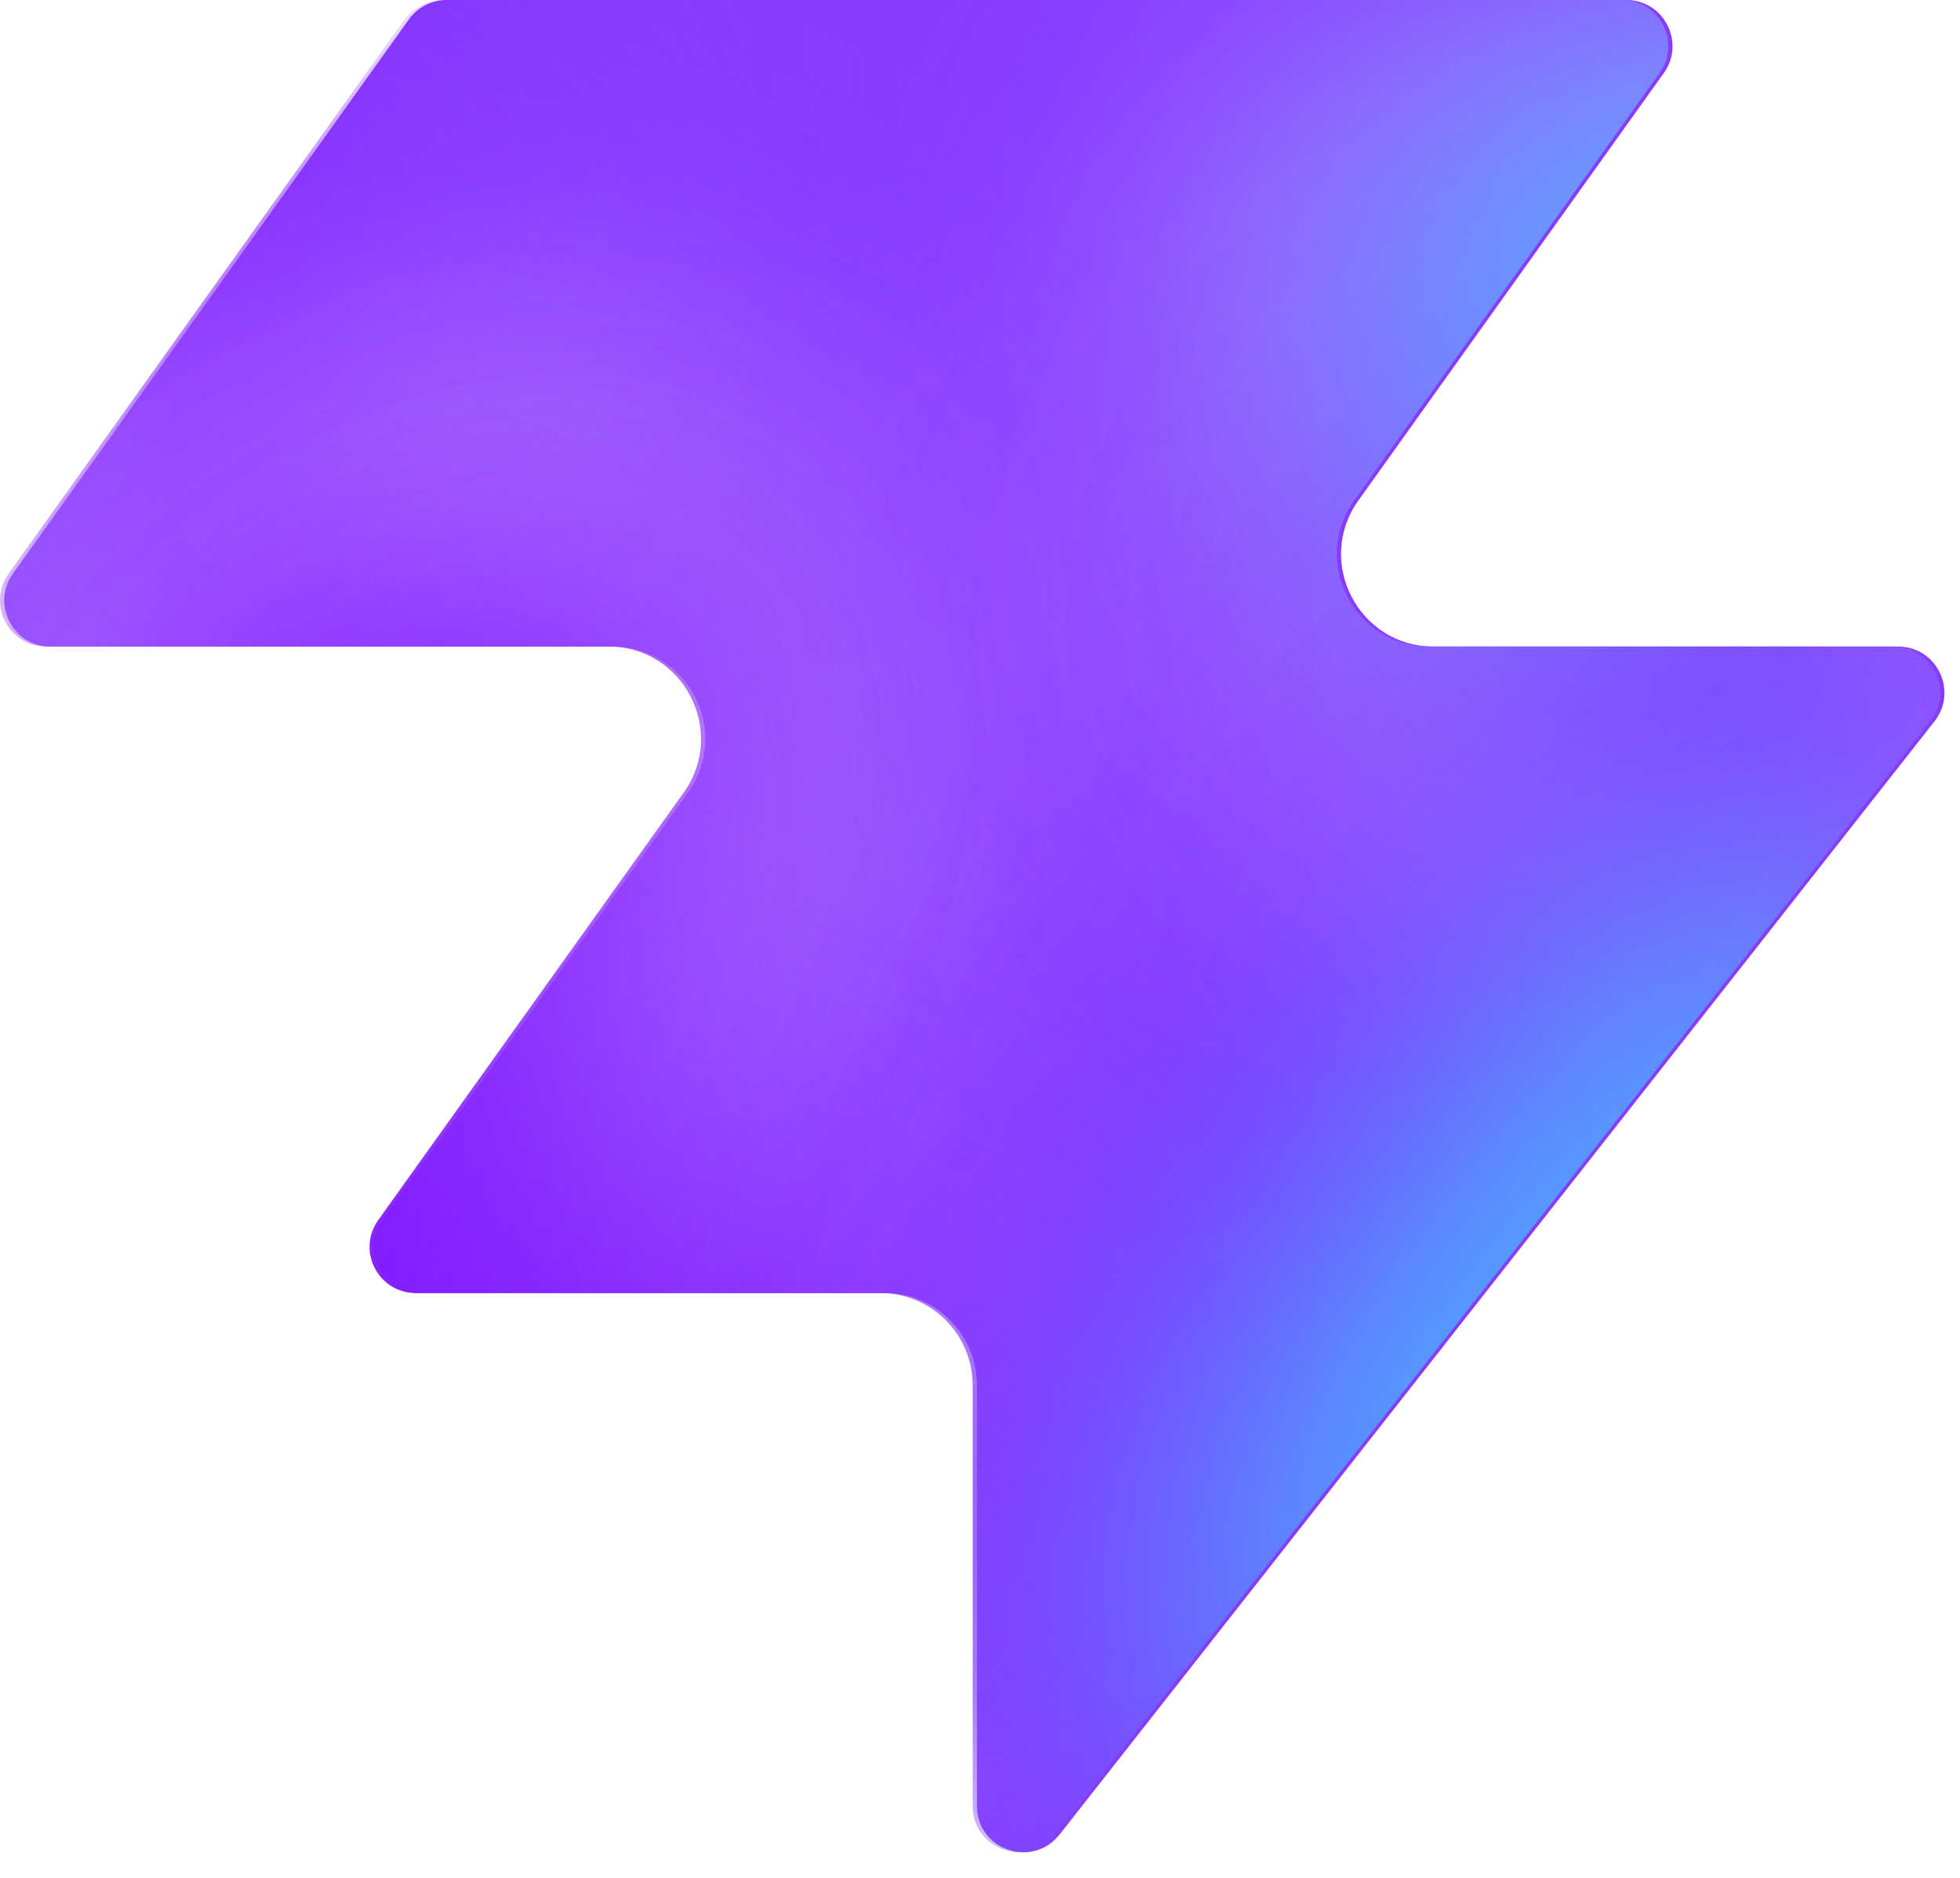
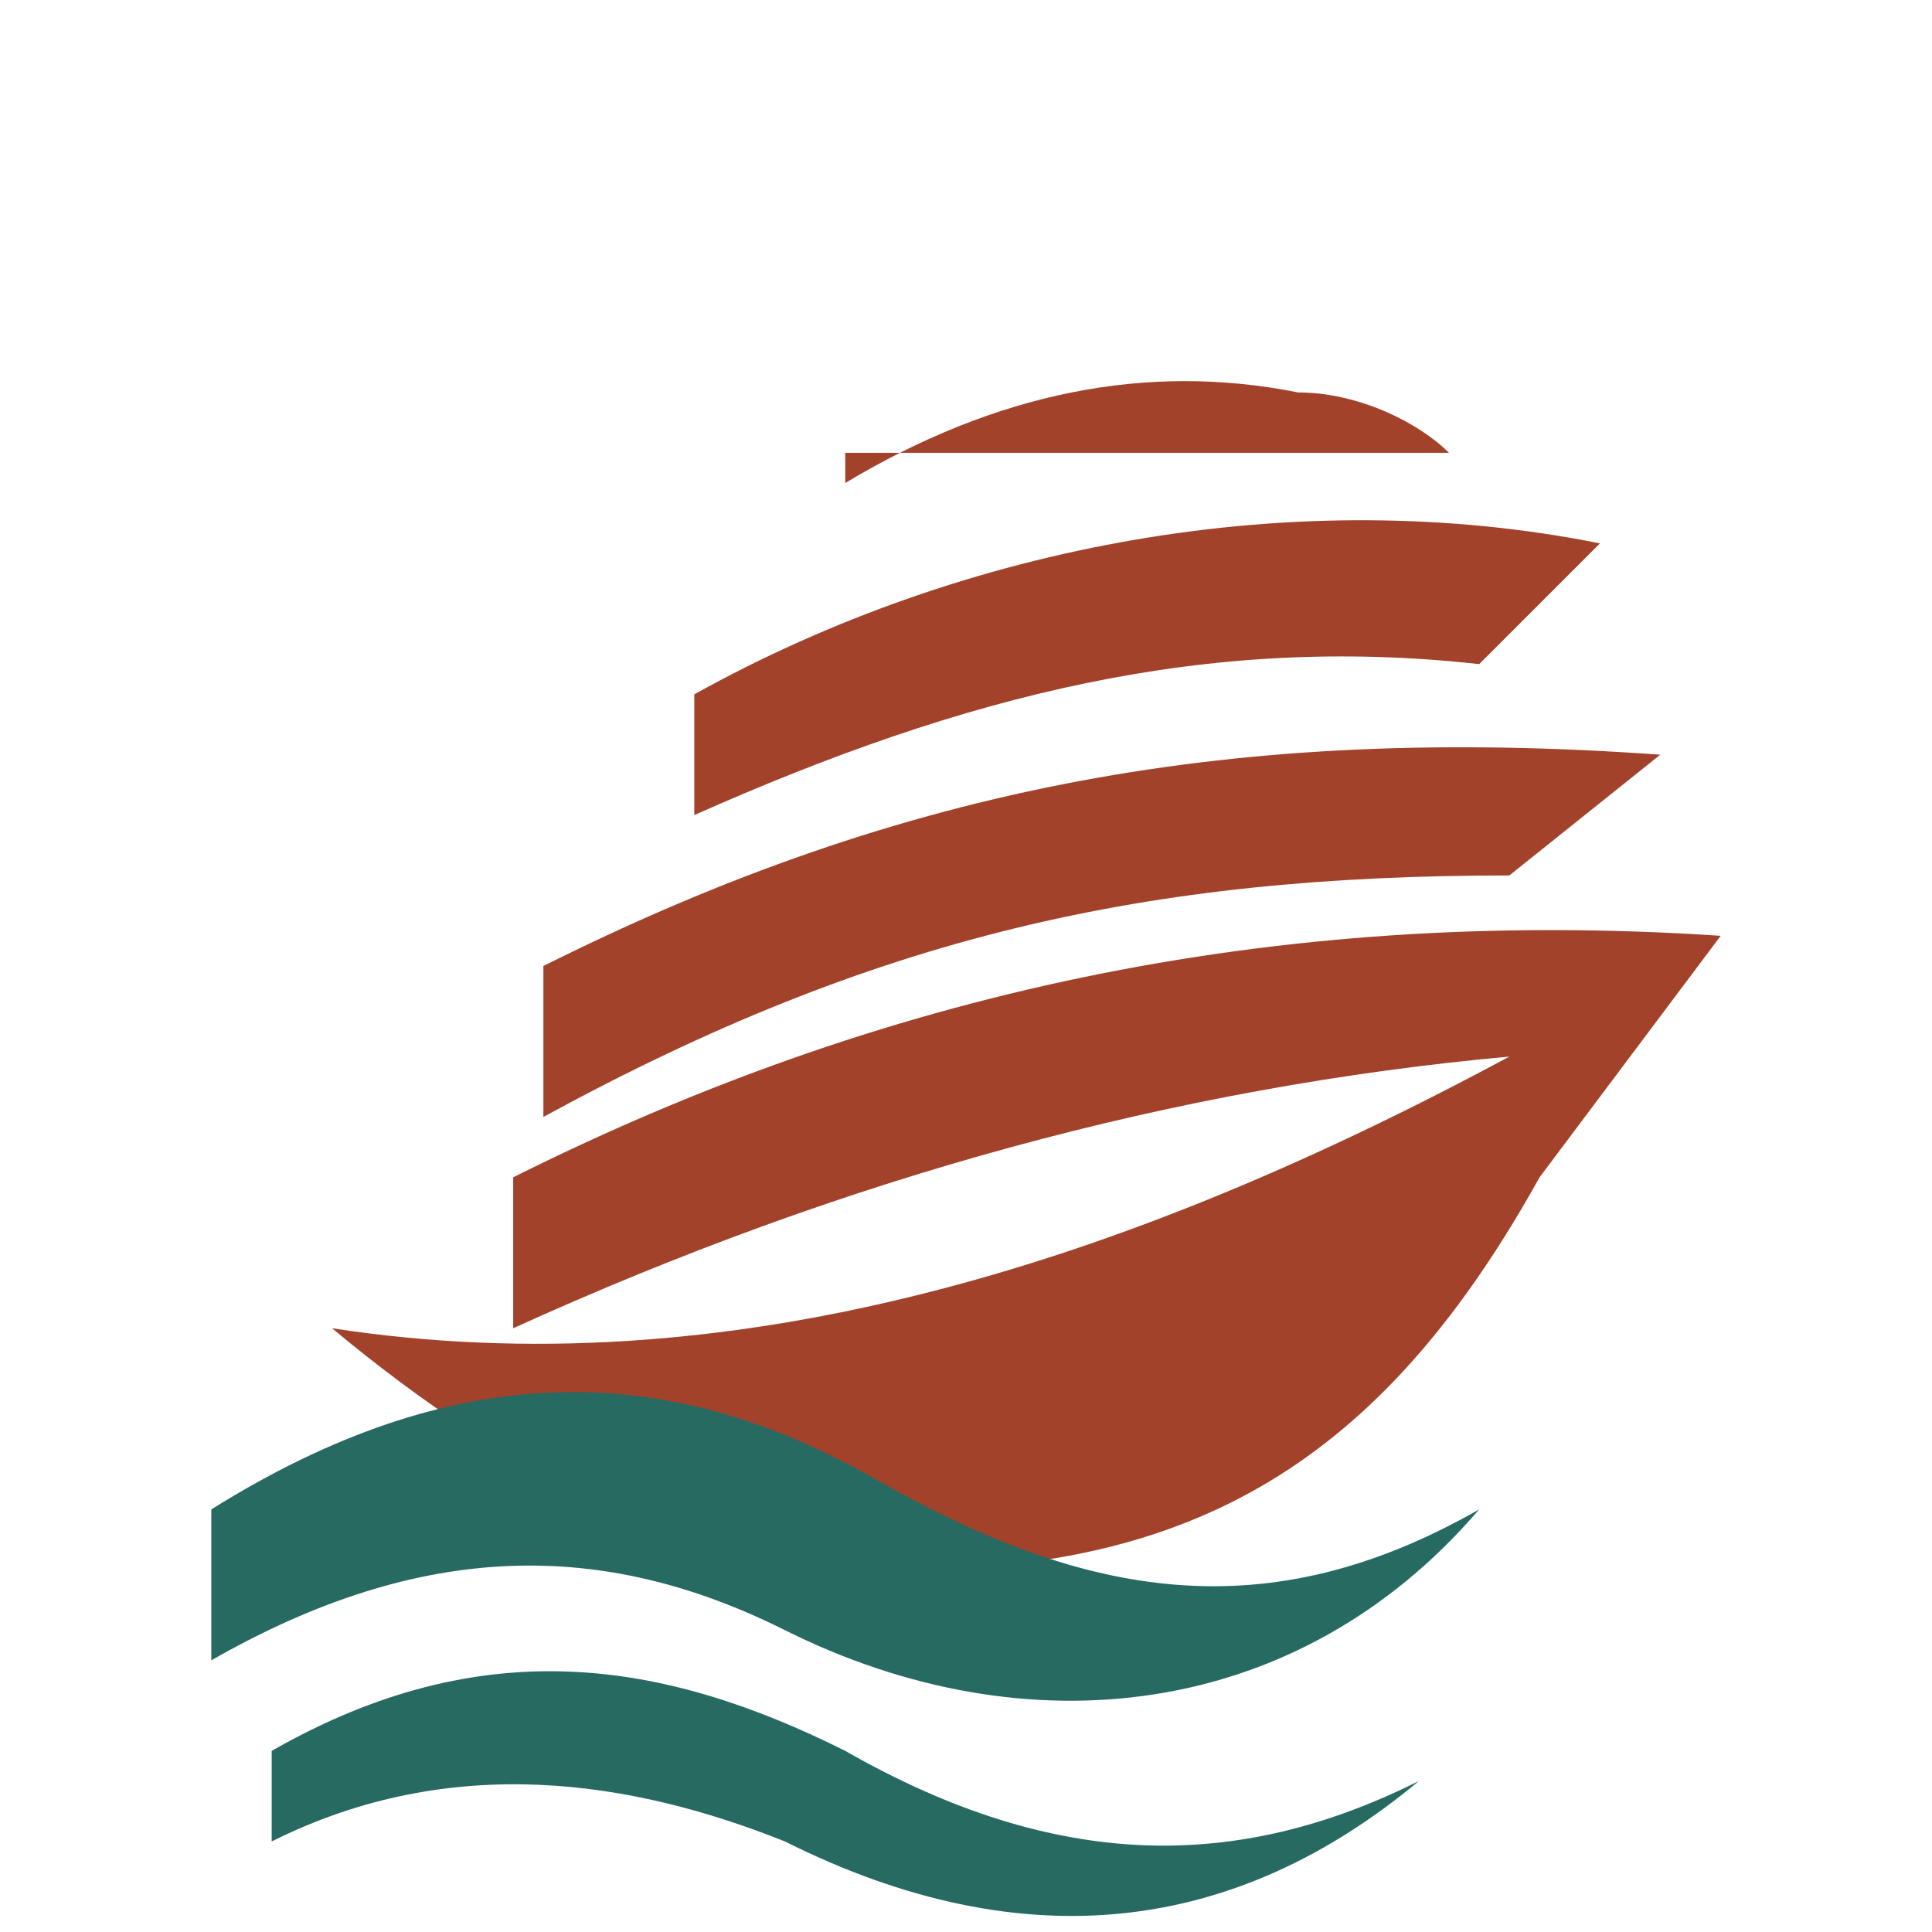
- <svg xmlns="http://www.w3.org/2000/svg" width="48" height="46" fill="none" viewBox="0 0 48 46">
-   <path fill="#863bff" d="M25.946 44.938c-.664.845-2.021.375-2.021-.698V33.937a2.26 2.26 0 0 0-2.262-2.262H10.287c-.92 0-1.456-1.04-.92-1.788l7.48-10.471c1.07-1.497 0-3.578-1.842-3.578H1.237c-.92 0-1.456-1.04-.92-1.788L10.013.474c.214-.297.556-.474.92-.474h28.894c.92 0 1.456 1.04.92 1.788l-7.48 10.471c-1.07 1.498 0 3.579 1.842 3.579h11.377c.943 0 1.473 1.088.89 1.83L25.947 44.94z" style="fill:#863bff;fill:color(display-p3 .525 .23 1);fill-opacity:1" />
-   <mask id="a" width="48" height="46" x="0" y="0" maskUnits="userSpaceOnUse" style="mask-type:alpha">
-     <path fill="#000" d="M25.842 44.938c-.664.844-2.021.375-2.021-.698V33.937a2.26 2.26 0 0 0-2.262-2.262H10.183c-.92 0-1.456-1.04-.92-1.788l7.48-10.471c1.07-1.498 0-3.579-1.842-3.579H1.133c-.92 0-1.456-1.04-.92-1.787L9.91.473c.214-.297.556-.474.92-.474h28.894c.92 0 1.456 1.04.92 1.788l-7.48 10.471c-1.07 1.498 0 3.578 1.842 3.578h11.377c.943 0 1.473 1.088.89 1.832L25.843 44.94z" style="fill:#000;fill-opacity:1" />
-   </mask>
-   <g mask="url(#a)">
-     <g filter="url(#b)">
-       <ellipse cx="5.508" cy="14.704" fill="#ede6ff" rx="5.508" ry="14.704" style="fill:#ede6ff;fill:color(display-p3 .927 .903 1);fill-opacity:1" transform="matrix(.00324 1 1 -.00324 -4.47 31.516)" />
-     </g>
-     <g filter="url(#c)">
-       <ellipse cx="10.399" cy="29.851" fill="#ede6ff" rx="10.399" ry="29.851" style="fill:#ede6ff;fill:color(display-p3 .927 .903 1);fill-opacity:1" transform="matrix(.00324 1 1 -.00324 -39.328 7.883)" />
-     </g>
-     <g filter="url(#d)">
-       <ellipse cx="5.508" cy="30.487" fill="#7e14ff" rx="5.508" ry="30.487" style="fill:#7e14ff;fill:color(display-p3 .492 .077 1);fill-opacity:1" transform="rotate(89.814 -25.913 -14.639)scale(1 -1)" />
-     </g>
-     <g filter="url(#e)">
-       <ellipse cx="5.508" cy="30.599" fill="#7e14ff" rx="5.508" ry="30.599" style="fill:#7e14ff;fill:color(display-p3 .492 .077 1);fill-opacity:1" transform="rotate(89.814 -32.644 -3.334)scale(1 -1)" />
-     </g>
-     <g filter="url(#f)">
-       <ellipse cx="5.508" cy="30.599" fill="#7e14ff" rx="5.508" ry="30.599" style="fill:#7e14ff;fill:color(display-p3 .492 .077 1);fill-opacity:1" transform="matrix(.00324 1 1 -.00324 -34.34 30.47)" />
-     </g>
-     <g filter="url(#g)">
-       <ellipse cx="14.072" cy="22.078" fill="#ede6ff" rx="14.072" ry="22.078" style="fill:#ede6ff;fill:color(display-p3 .927 .903 1);fill-opacity:1" transform="rotate(93.35 24.506 48.493)scale(-1 1)" />
-     </g>
-     <g filter="url(#h)">
-       <ellipse cx="3.47" cy="21.501" fill="#7e14ff" rx="3.47" ry="21.501" style="fill:#7e14ff;fill:color(display-p3 .492 .077 1);fill-opacity:1" transform="rotate(89.009 28.708 47.59)scale(-1 1)" />
-     </g>
-     <g filter="url(#i)">
-       <ellipse cx="3.47" cy="21.501" fill="#7e14ff" rx="3.47" ry="21.501" style="fill:#7e14ff;fill:color(display-p3 .492 .077 1);fill-opacity:1" transform="rotate(89.009 28.708 47.59)scale(-1 1)" />
-     </g>
-     <g filter="url(#j)">
-       <ellipse cx=".387" cy="8.972" fill="#7e14ff" rx="4.407" ry="29.108" style="fill:#7e14ff;fill:color(display-p3 .492 .077 1);fill-opacity:1" transform="rotate(39.51 .387 8.972)" />
-     </g>
-     <g filter="url(#k)">
-       <ellipse cx="47.523" cy="-6.092" fill="#7e14ff" rx="4.407" ry="29.108" style="fill:#7e14ff;fill:color(display-p3 .492 .077 1);fill-opacity:1" transform="rotate(37.892 47.523 -6.092)" />
-     </g>
-     <g filter="url(#l)">
-       <ellipse cx="41.412" cy="6.333" fill="#47bfff" rx="5.971" ry="9.665" style="fill:#47bfff;fill:color(display-p3 .28 .748 1);fill-opacity:1" transform="rotate(37.892 41.412 6.333)" />
-     </g>
-     <g filter="url(#m)">
-       <ellipse cx="-1.879" cy="38.332" fill="#7e14ff" rx="4.407" ry="29.108" style="fill:#7e14ff;fill:color(display-p3 .492 .077 1);fill-opacity:1" transform="rotate(37.892 -1.88 38.332)" />
-     </g>
-     <g filter="url(#n)">
-       <ellipse cx="-1.879" cy="38.332" fill="#7e14ff" rx="4.407" ry="29.108" style="fill:#7e14ff;fill:color(display-p3 .492 .077 1);fill-opacity:1" transform="rotate(37.892 -1.88 38.332)" />
-     </g>
-     <g filter="url(#o)">
-       <ellipse cx="35.651" cy="29.907" fill="#7e14ff" rx="4.407" ry="29.108" style="fill:#7e14ff;fill:color(display-p3 .492 .077 1);fill-opacity:1" transform="rotate(37.892 35.651 29.907)" />
-     </g>
-     <g filter="url(#p)">
-       <ellipse cx="38.418" cy="32.4" fill="#47bfff" rx="5.971" ry="15.297" style="fill:#47bfff;fill:color(display-p3 .28 .748 1);fill-opacity:1" transform="rotate(37.892 38.418 32.4)" />
-     </g>
-   </g>
-   <defs>
-     <filter id="b" width="60.045" height="41.654" x="-19.77" y="16.149" color-interpolation-filters="sRGB" filterUnits="userSpaceOnUse">
-       <feFlood flood-opacity="0" result="BackgroundImageFix" />
-       <feBlend in="SourceGraphic" in2="BackgroundImageFix" result="shape" />
-       <feGaussianBlur result="effect1_foregroundBlur_2002_17158" stdDeviation="7.659" />
-     </filter>
-     <filter id="c" width="90.34" height="51.437" x="-54.613" y="-7.533" color-interpolation-filters="sRGB" filterUnits="userSpaceOnUse">
-       <feFlood flood-opacity="0" result="BackgroundImageFix" />
-       <feBlend in="SourceGraphic" in2="BackgroundImageFix" result="shape" />
-       <feGaussianBlur result="effect1_foregroundBlur_2002_17158" stdDeviation="7.659" />
-     </filter>
-     <filter id="d" width="79.355" height="29.4" x="-49.64" y="2.03" color-interpolation-filters="sRGB" filterUnits="userSpaceOnUse">
-       <feFlood flood-opacity="0" result="BackgroundImageFix" />
-       <feBlend in="SourceGraphic" in2="BackgroundImageFix" result="shape" />
-       <feGaussianBlur result="effect1_foregroundBlur_2002_17158" stdDeviation="4.596" />
-     </filter>
-     <filter id="e" width="79.579" height="29.4" x="-45.045" y="20.029" color-interpolation-filters="sRGB" filterUnits="userSpaceOnUse">
-       <feFlood flood-opacity="0" result="BackgroundImageFix" />
-       <feBlend in="SourceGraphic" in2="BackgroundImageFix" result="shape" />
-       <feGaussianBlur result="effect1_foregroundBlur_2002_17158" stdDeviation="4.596" />
-     </filter>
-     <filter id="f" width="79.579" height="29.4" x="-43.513" y="21.178" color-interpolation-filters="sRGB" filterUnits="userSpaceOnUse">
-       <feFlood flood-opacity="0" result="BackgroundImageFix" />
-       <feBlend in="SourceGraphic" in2="BackgroundImageFix" result="shape" />
-       <feGaussianBlur result="effect1_foregroundBlur_2002_17158" stdDeviation="4.596" />
-     </filter>
-     <filter id="g" width="74.749" height="58.852" x="15.756" y="-17.901" color-interpolation-filters="sRGB" filterUnits="userSpaceOnUse">
-       <feFlood flood-opacity="0" result="BackgroundImageFix" />
-       <feBlend in="SourceGraphic" in2="BackgroundImageFix" result="shape" />
-       <feGaussianBlur result="effect1_foregroundBlur_2002_17158" stdDeviation="7.659" />
-     </filter>
-     <filter id="h" width="61.377" height="25.362" x="23.548" y="2.284" color-interpolation-filters="sRGB" filterUnits="userSpaceOnUse">
-       <feFlood flood-opacity="0" result="BackgroundImageFix" />
-       <feBlend in="SourceGraphic" in2="BackgroundImageFix" result="shape" />
-       <feGaussianBlur result="effect1_foregroundBlur_2002_17158" stdDeviation="4.596" />
-     </filter>
-     <filter id="i" width="61.377" height="25.362" x="23.548" y="2.284" color-interpolation-filters="sRGB" filterUnits="userSpaceOnUse">
-       <feFlood flood-opacity="0" result="BackgroundImageFix" />
-       <feBlend in="SourceGraphic" in2="BackgroundImageFix" result="shape" />
-       <feGaussianBlur result="effect1_foregroundBlur_2002_17158" stdDeviation="4.596" />
-     </filter>
-     <filter id="j" width="56.045" height="63.649" x="-27.636" y="-22.853" color-interpolation-filters="sRGB" filterUnits="userSpaceOnUse">
-       <feFlood flood-opacity="0" result="BackgroundImageFix" />
-       <feBlend in="SourceGraphic" in2="BackgroundImageFix" result="shape" />
-       <feGaussianBlur result="effect1_foregroundBlur_2002_17158" stdDeviation="4.596" />
-     </filter>
-     <filter id="k" width="54.814" height="64.646" x="20.116" y="-38.415" color-interpolation-filters="sRGB" filterUnits="userSpaceOnUse">
-       <feFlood flood-opacity="0" result="BackgroundImageFix" />
-       <feBlend in="SourceGraphic" in2="BackgroundImageFix" result="shape" />
-       <feGaussianBlur result="effect1_foregroundBlur_2002_17158" stdDeviation="4.596" />
-     </filter>
-     <filter id="l" width="33.541" height="35.313" x="24.641" y="-11.323" color-interpolation-filters="sRGB" filterUnits="userSpaceOnUse">
-       <feFlood flood-opacity="0" result="BackgroundImageFix" />
-       <feBlend in="SourceGraphic" in2="BackgroundImageFix" result="shape" />
-       <feGaussianBlur result="effect1_foregroundBlur_2002_17158" stdDeviation="4.596" />
-     </filter>
-     <filter id="m" width="54.814" height="64.646" x="-29.286" y="6.009" color-interpolation-filters="sRGB" filterUnits="userSpaceOnUse">
-       <feFlood flood-opacity="0" result="BackgroundImageFix" />
-       <feBlend in="SourceGraphic" in2="BackgroundImageFix" result="shape" />
-       <feGaussianBlur result="effect1_foregroundBlur_2002_17158" stdDeviation="4.596" />
-     </filter>
-     <filter id="n" width="54.814" height="64.646" x="-29.286" y="6.009" color-interpolation-filters="sRGB" filterUnits="userSpaceOnUse">
-       <feFlood flood-opacity="0" result="BackgroundImageFix" />
-       <feBlend in="SourceGraphic" in2="BackgroundImageFix" result="shape" />
-       <feGaussianBlur result="effect1_foregroundBlur_2002_17158" stdDeviation="4.596" />
-     </filter>
-     <filter id="o" width="54.814" height="64.646" x="8.244" y="-2.416" color-interpolation-filters="sRGB" filterUnits="userSpaceOnUse">
-       <feFlood flood-opacity="0" result="BackgroundImageFix" />
-       <feBlend in="SourceGraphic" in2="BackgroundImageFix" result="shape" />
-       <feGaussianBlur result="effect1_foregroundBlur_2002_17158" stdDeviation="4.596" />
-     </filter>
-     <filter id="p" width="39.409" height="43.623" x="18.713" y="10.588" color-interpolation-filters="sRGB" filterUnits="userSpaceOnUse">
-       <feFlood flood-opacity="0" result="BackgroundImageFix" />
-       <feBlend in="SourceGraphic" in2="BackgroundImageFix" result="shape" />
-       <feGaussianBlur result="effect1_foregroundBlur_2002_17158" stdDeviation="4.596" />
-     </filter>
-   </defs>
+ <svg xmlns="http://www.w3.org/2000/svg" viewBox="0 0 64 64" fill="none">
+   <path d="M28 16c5-3 10-4 15-3 2 0 4 1 5 2H28Zm-5 7c9-5 20-7 30-5l-4 4c-9-1-17 1-26 5v-4Zm-5 9c12-6 23-8 37-7l-5 4c-12 0-21 2-32 8v-5Z" fill="#a3422b" />
+   <path d="M17 39c12-6 25-9 40-8l-6 8c-5 9-11 13-21 13-7 0-13-3-19-8 13 2 26-2 39-9-11 1-22 4-33 9v-5Z" fill="#a3422b" />
+   <path d="M7 50c8-5 15-5 22-1 7 4 13 5 20 1-6 7-15 8-23 4-6-3-12-3-19 1v-5Zm2 8c7-4 13-3 19 0 7 4 13 4 19 1-6 5-13 6-21 2-5-2-11-3-17 0v-3Z" fill="#276a61" />
</svg>
